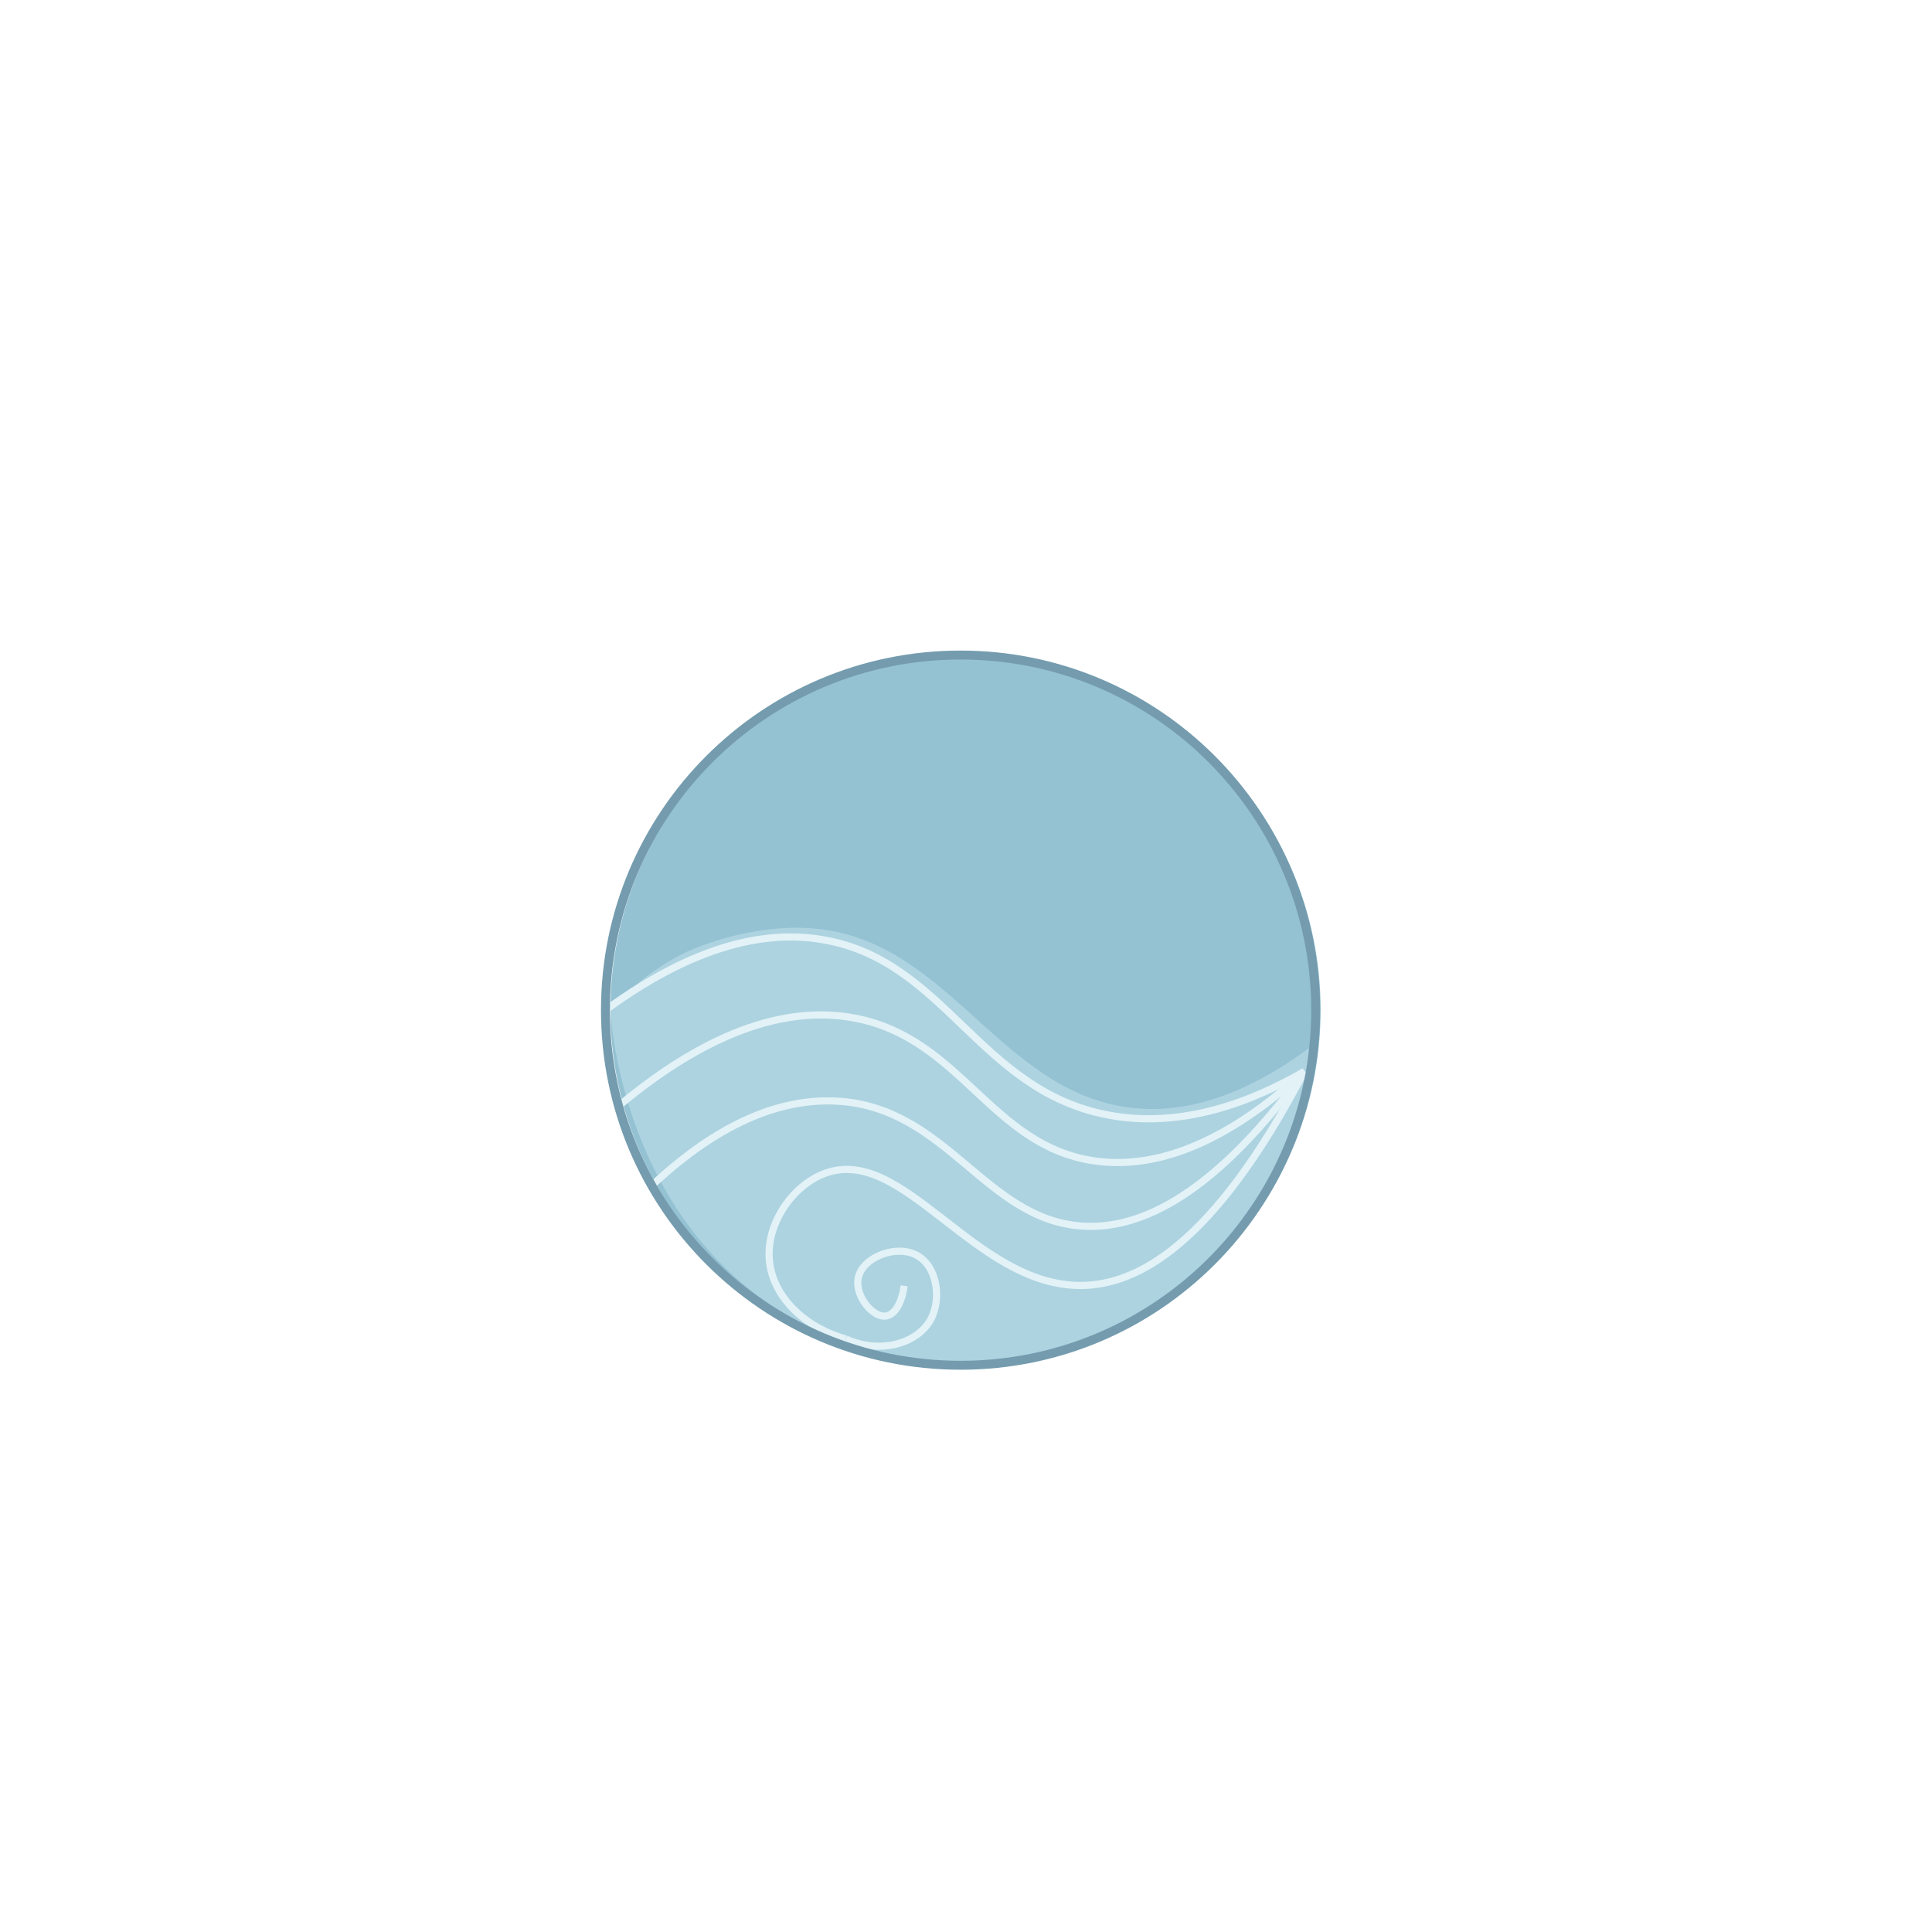
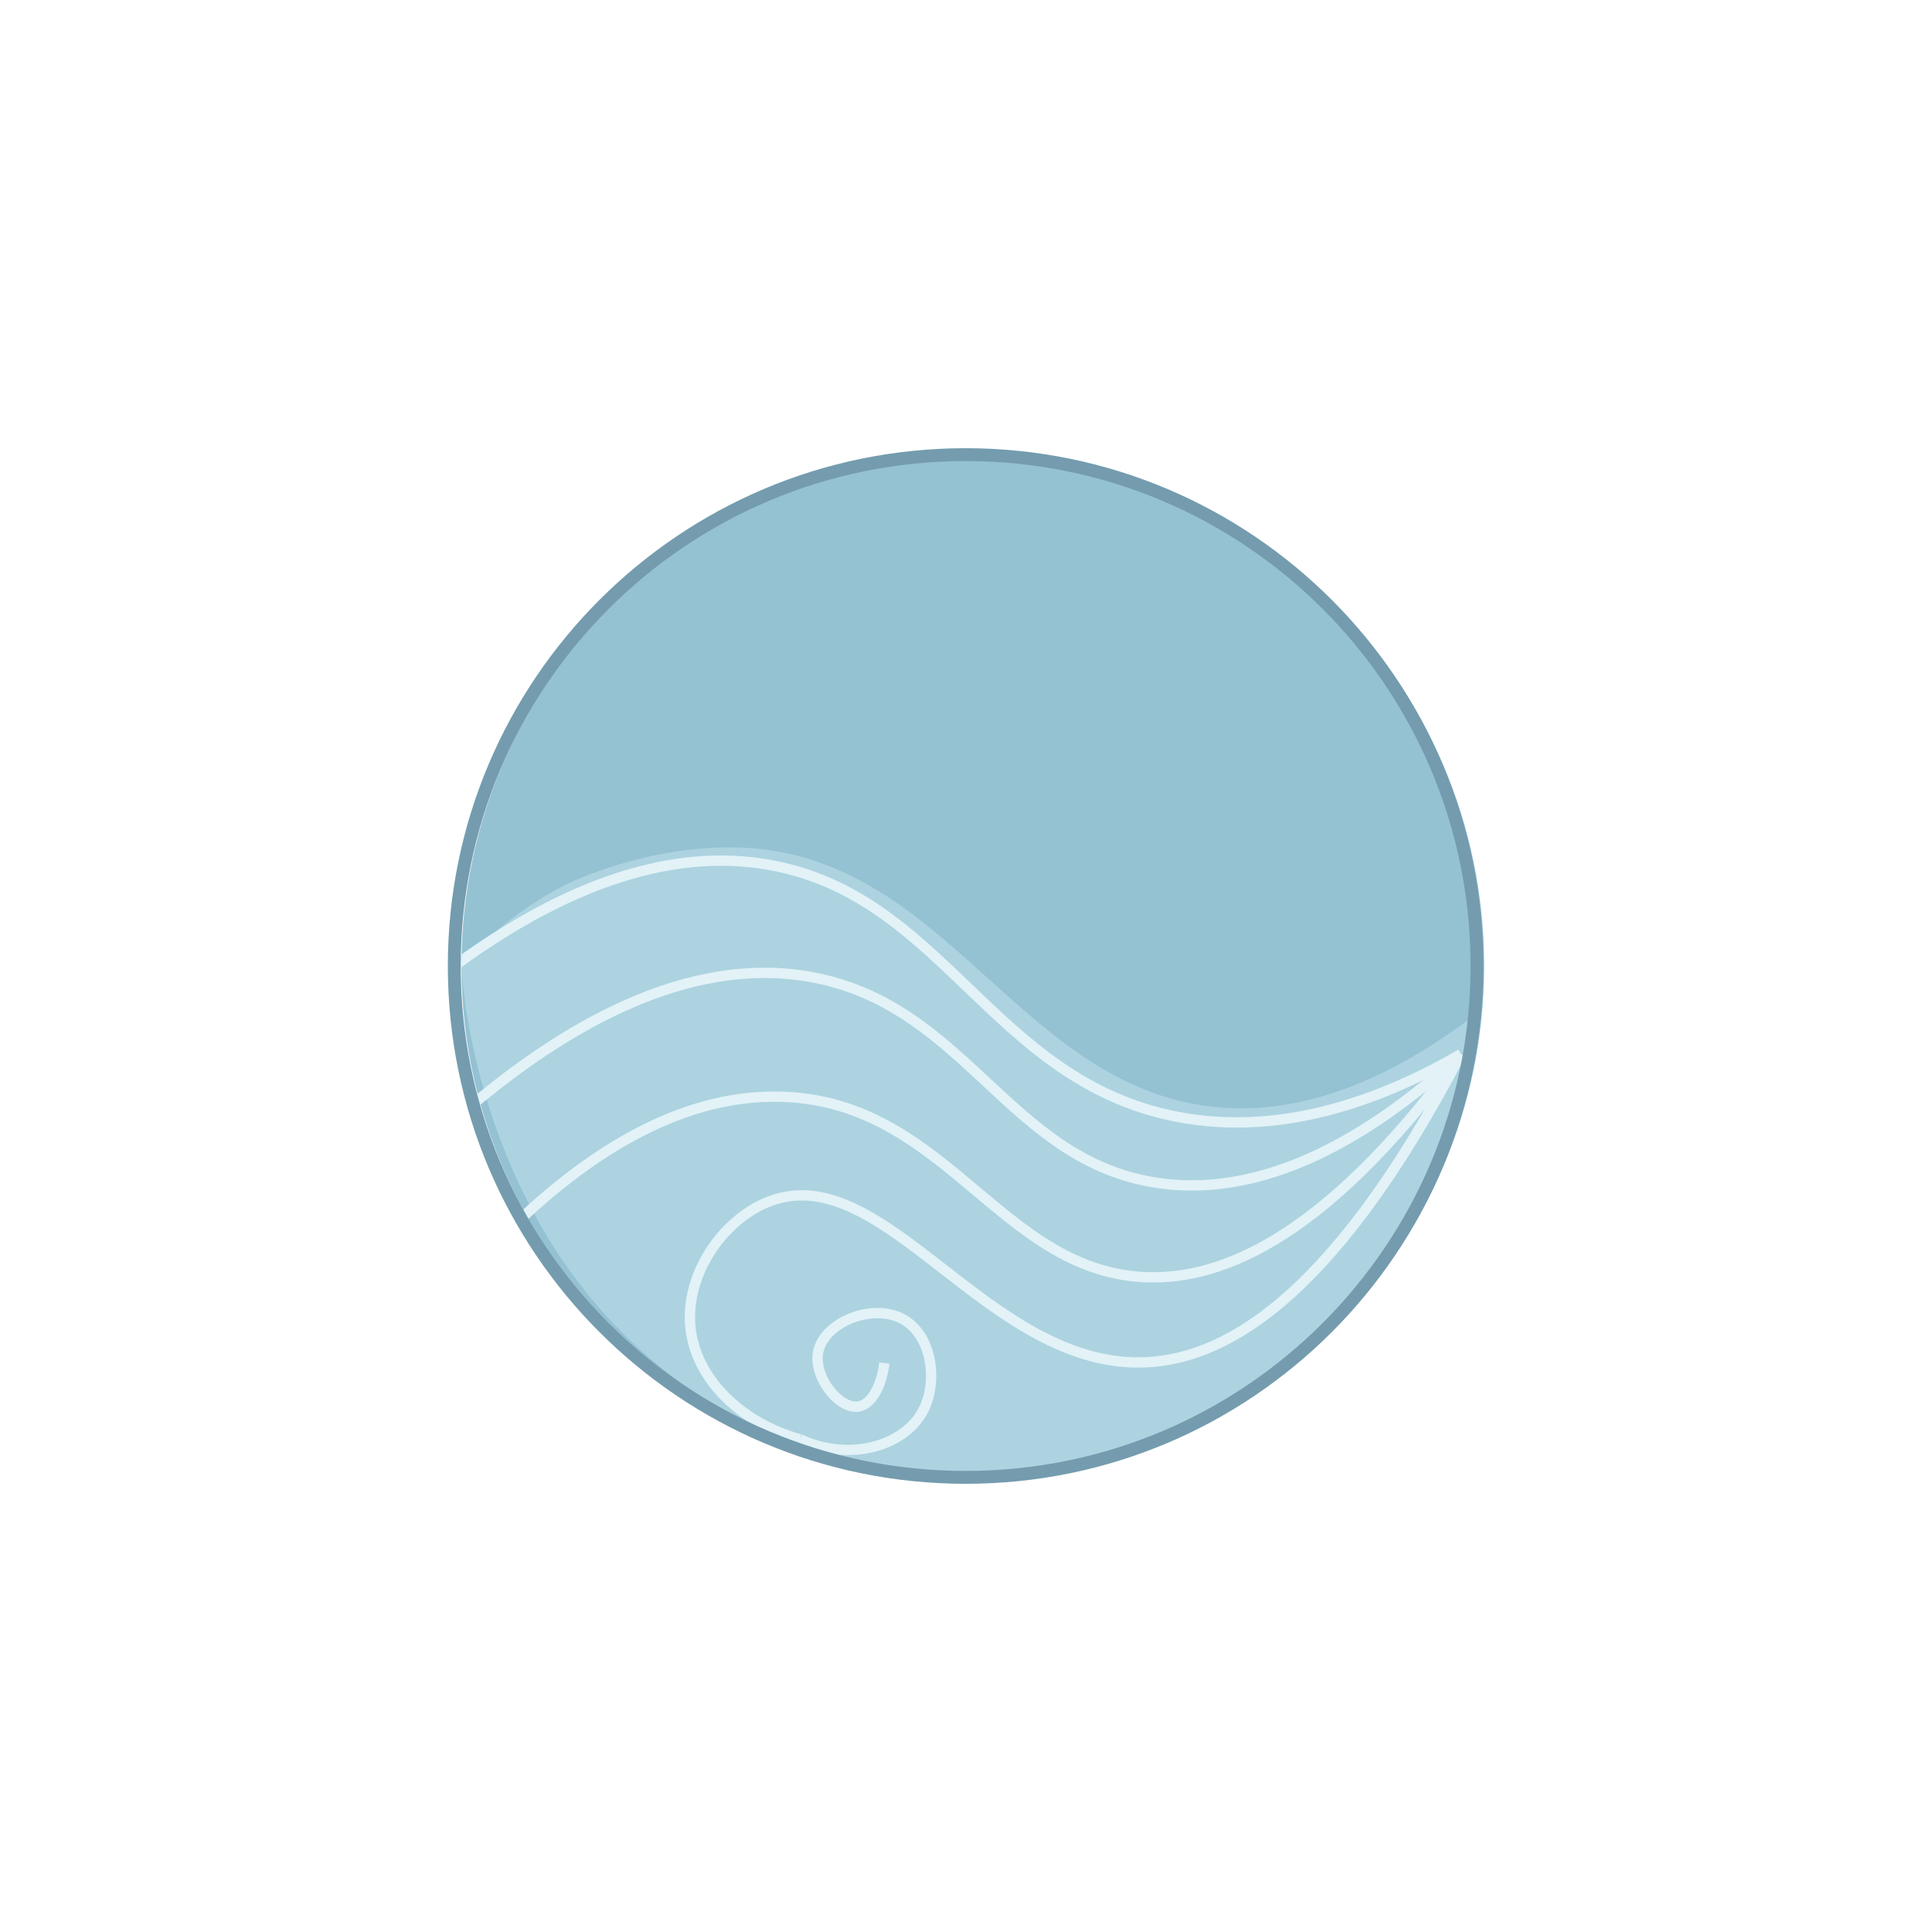
- <svg xmlns="http://www.w3.org/2000/svg" width="1080" height="1080" viewBox="0 0 1080 1080">
+ <svg xmlns="http://www.w3.org/2000/svg" width="750" height="750" viewBox="0 0 750 750">
  <defs>
    <style>.cls-1{fill:#94c2d3;}.cls-2{fill:#add3e0;}.cls-3,.cls-4{fill:none;stroke-miterlimit:10;}.cls-3{stroke:#e2f2f7;stroke-width:4px;}.cls-4{stroke:#749cae;stroke-width:5px;}</style>
  </defs>
  <g id="Layer_1" data-name="Layer 1">
-     <circle class="cls-1" cx="539.73" cy="564.59" r="198.51" />
-     <path class="cls-2" d="M579,759.49c-69.45,15.23-126-16.41-137.31-23.07-92.56-54.35-99.94-162.58-100.42-171.83a135.91,135.91,0,0,1,40.89-31.66s30.2-15.14,66.27-14.26c80.79,2,108.52,92.23,184.53,100.65,23.6,2.62,58.56-1.92,104.42-37.71C720.21,671.89,657.71,742.22,579,759.49Z" />
-     <path class="cls-3" d="M338.45,564.68c55.59-40.78,95.84-44,122.44-39.23,67.57,12.06,86.41,83.67,157.76,97.69,42.65,8.38,82.42-8,110.57-24.25" />
-     <path class="cls-3" d="M345.77,618.28c33-27.53,82.15-59.12,132.9-49,58.81,11.72,75.43,71,132.6,79.59,46.54,7,89.75-24.08,118-50" />
-     <path class="cls-3" d="M364.33,662.76c26.05-24.38,63.09-50.22,105.32-47.11,60.1,4.42,81.41,66,135.11,69.72,27.55,1.9,69.19-10.9,124.46-86.48" />
-     <path class="cls-3" d="M472.65,748.44c-23.48-6.67-40.23-23.67-42.47-42.93-2.44-21,12.64-42.61,30.59-49.46,44.27-16.89,84,63.25,144,62.53,30.6-.37,73.44-22,124.46-119.69" />
-     <path class="cls-3" d="M472.65,748.44c19.65,8.9,40.5,2.43,47.7-11,6.27-11.66,3.49-31-9.35-36.43-11.72-5-29.29,2.44-31.32,13.66-1.79,9.83,8.38,22.39,15.89,20.95,4.94-.95,8.79-8,9.82-16.85" />
-     <circle class="cls-4" cx="536.96" cy="564.68" r="198.51" />
+     <circle class="cls-1" cx="377.64" cy="374.92" r="198.51" />
+     <path class="cls-2" d="M416.86,569.82c-69.45,15.22-126-16.41-137.32-23.07C187,492.39,179.6,384.17,179.13,374.92A135.78,135.78,0,0,1,220,343.25s30.19-15.14,66.26-14.26c80.79,2,108.53,92.24,184.53,100.65,23.6,2.62,58.56-1.91,104.43-37.7C558.11,482.22,495.62,552.55,416.86,569.82Z" />
+     <path class="cls-3" d="M176.35,375c55.59-40.77,95.84-44,122.44-39.23,67.58,12.06,86.41,83.67,157.77,97.69,42.65,8.38,82.42-8,110.56-24.25" />
+     <path class="cls-3" d="M183.67,428.6c33-27.53,82.15-59.12,132.9-49,58.81,11.72,75.43,71,132.6,79.58,46.54,7,89.75-24.07,118-50" />
+     <path class="cls-3" d="M202.23,473.08c26.05-24.37,63.09-50.22,105.33-47.11,60.09,4.42,81.4,66,135.11,69.72,27.55,1.9,69.19-10.9,124.45-86.48" />
+     <path class="cls-3" d="M310.56,558.76c-23.49-6.66-40.24-23.67-42.48-42.93-2.44-21,12.64-42.6,30.6-49.46,44.27-16.89,84,63.25,144,62.53,30.6-.37,73.44-22,124.45-119.69" />
+     <path class="cls-3" d="M310.56,558.76c19.65,8.91,40.5,2.44,47.7-11,6.26-11.66,3.48-31-9.35-36.43-11.73-5-29.29,2.45-31.33,13.66-1.79,9.83,8.39,22.39,15.9,21,4.93-1,8.78-8,9.82-16.85" />
+     <circle class="cls-4" cx="374.86" cy="375" r="198.51" />
  </g>
</svg>
